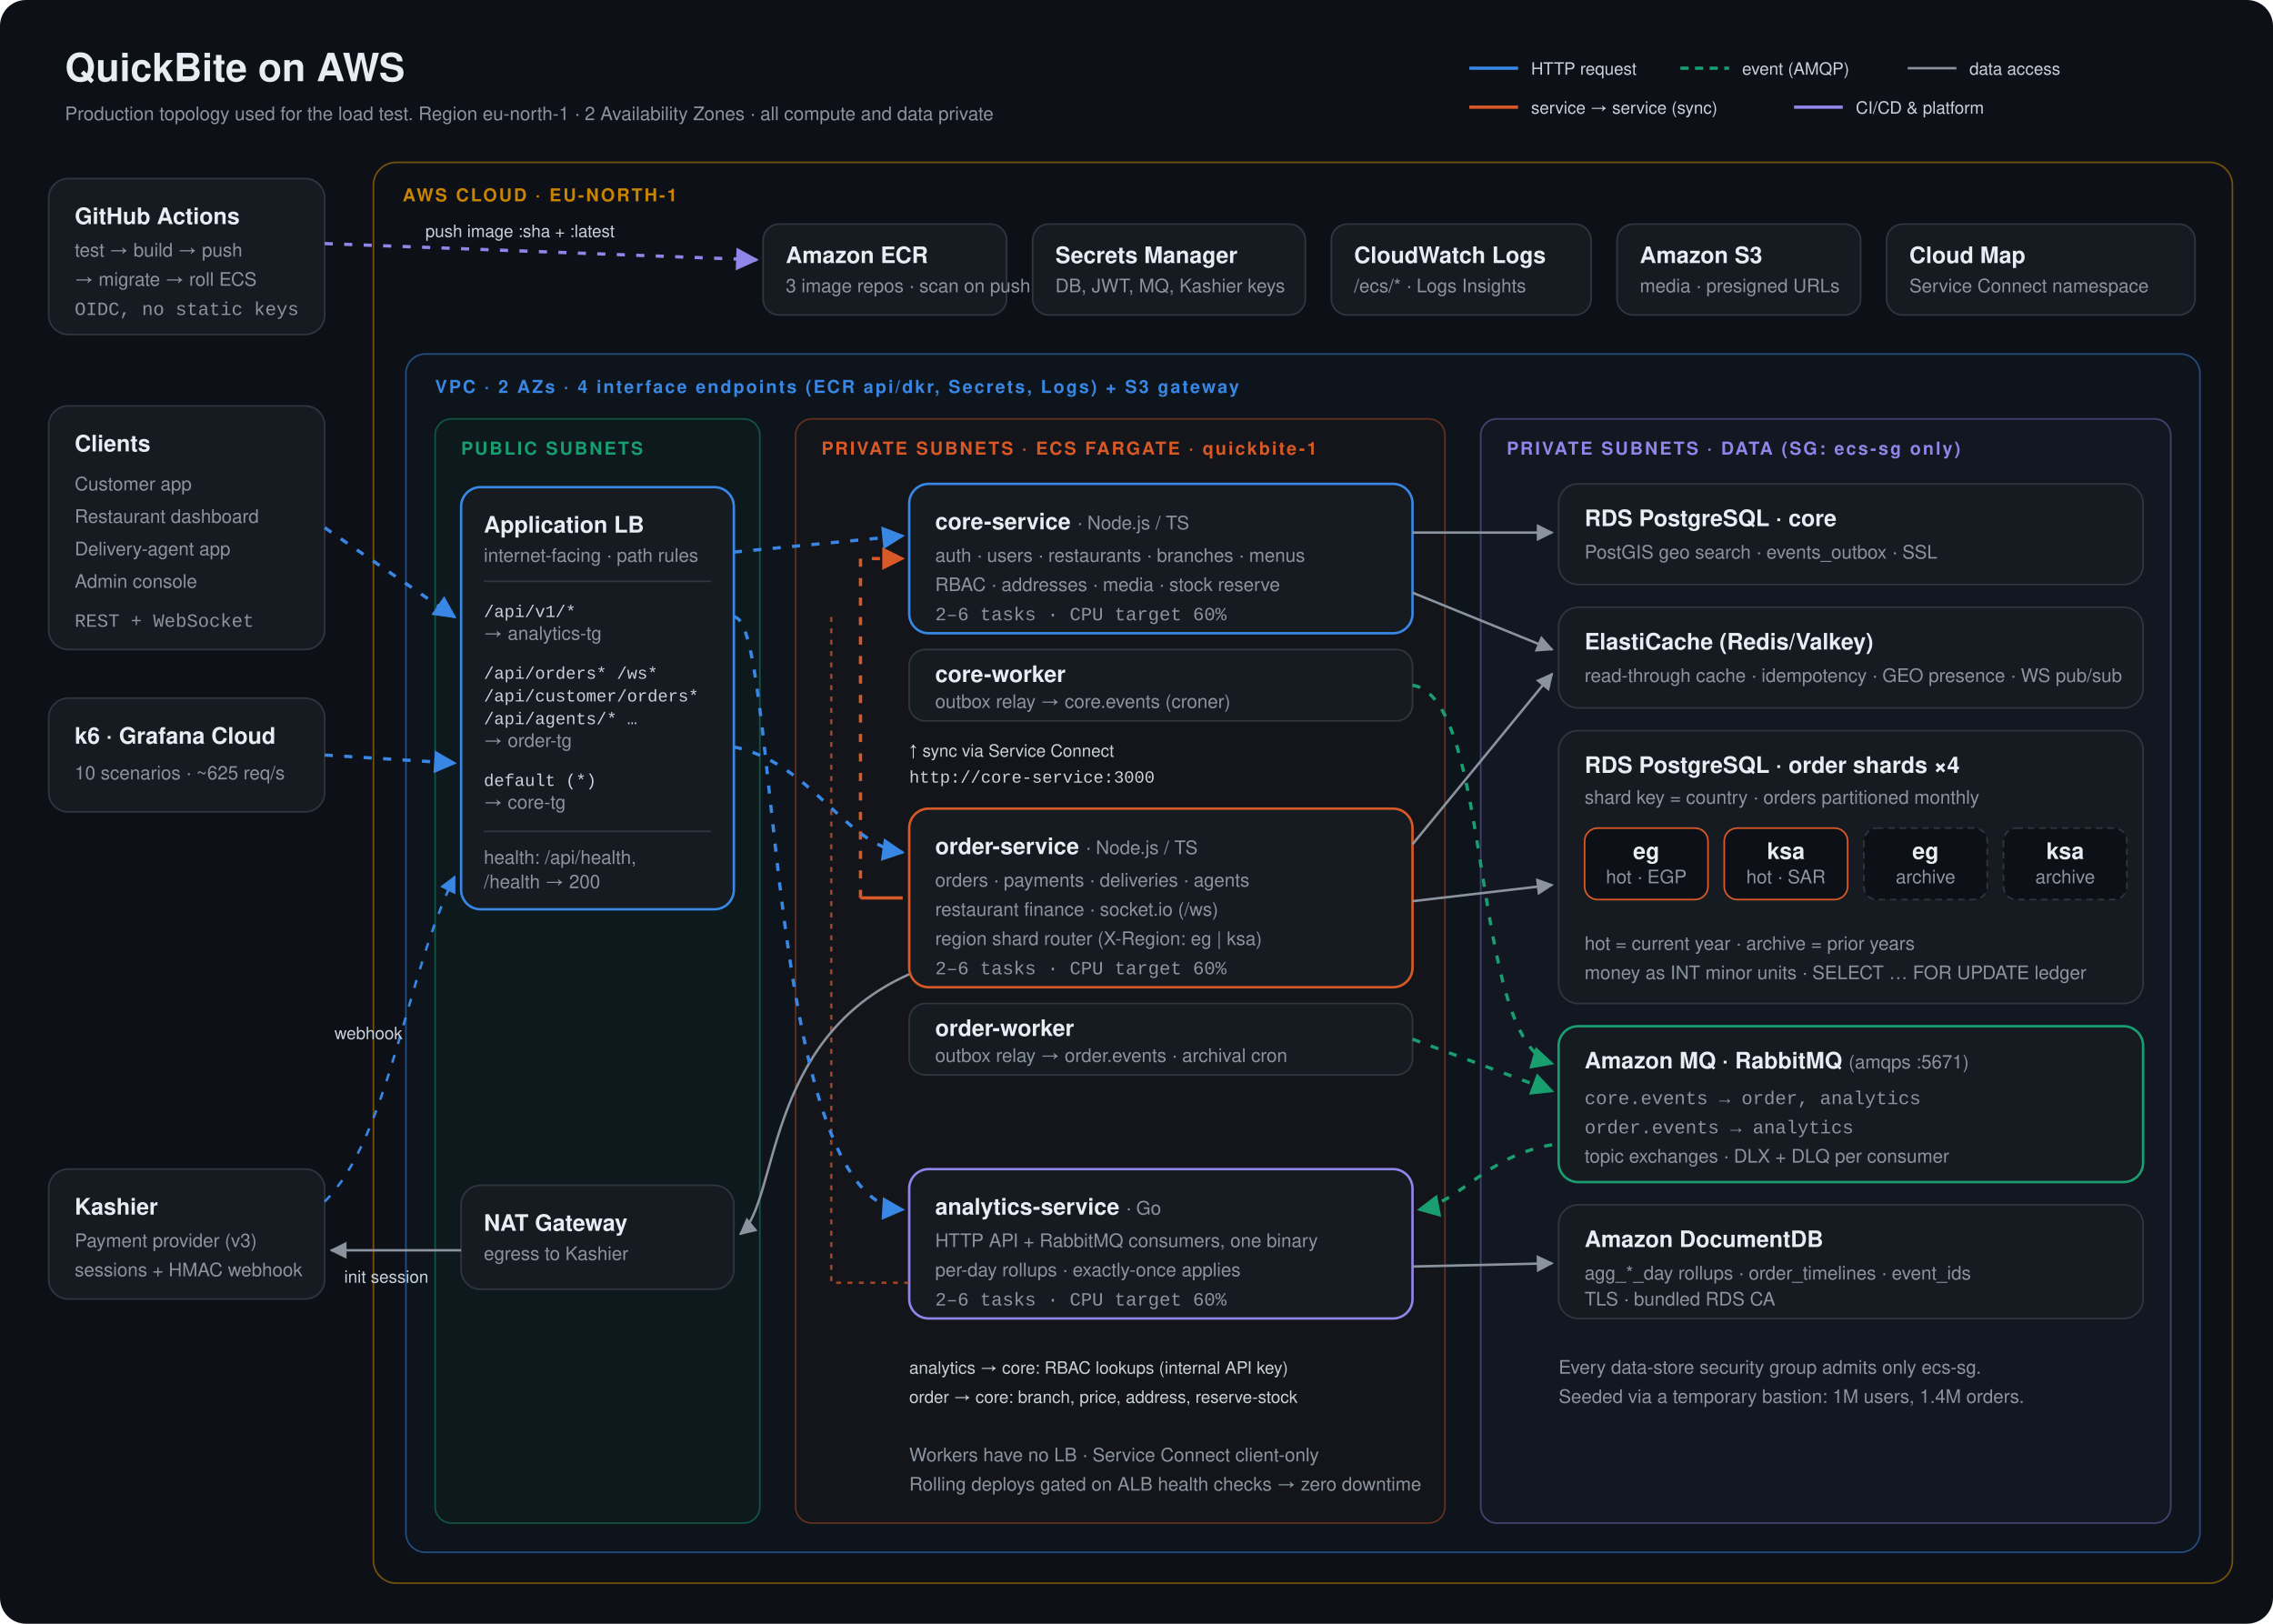
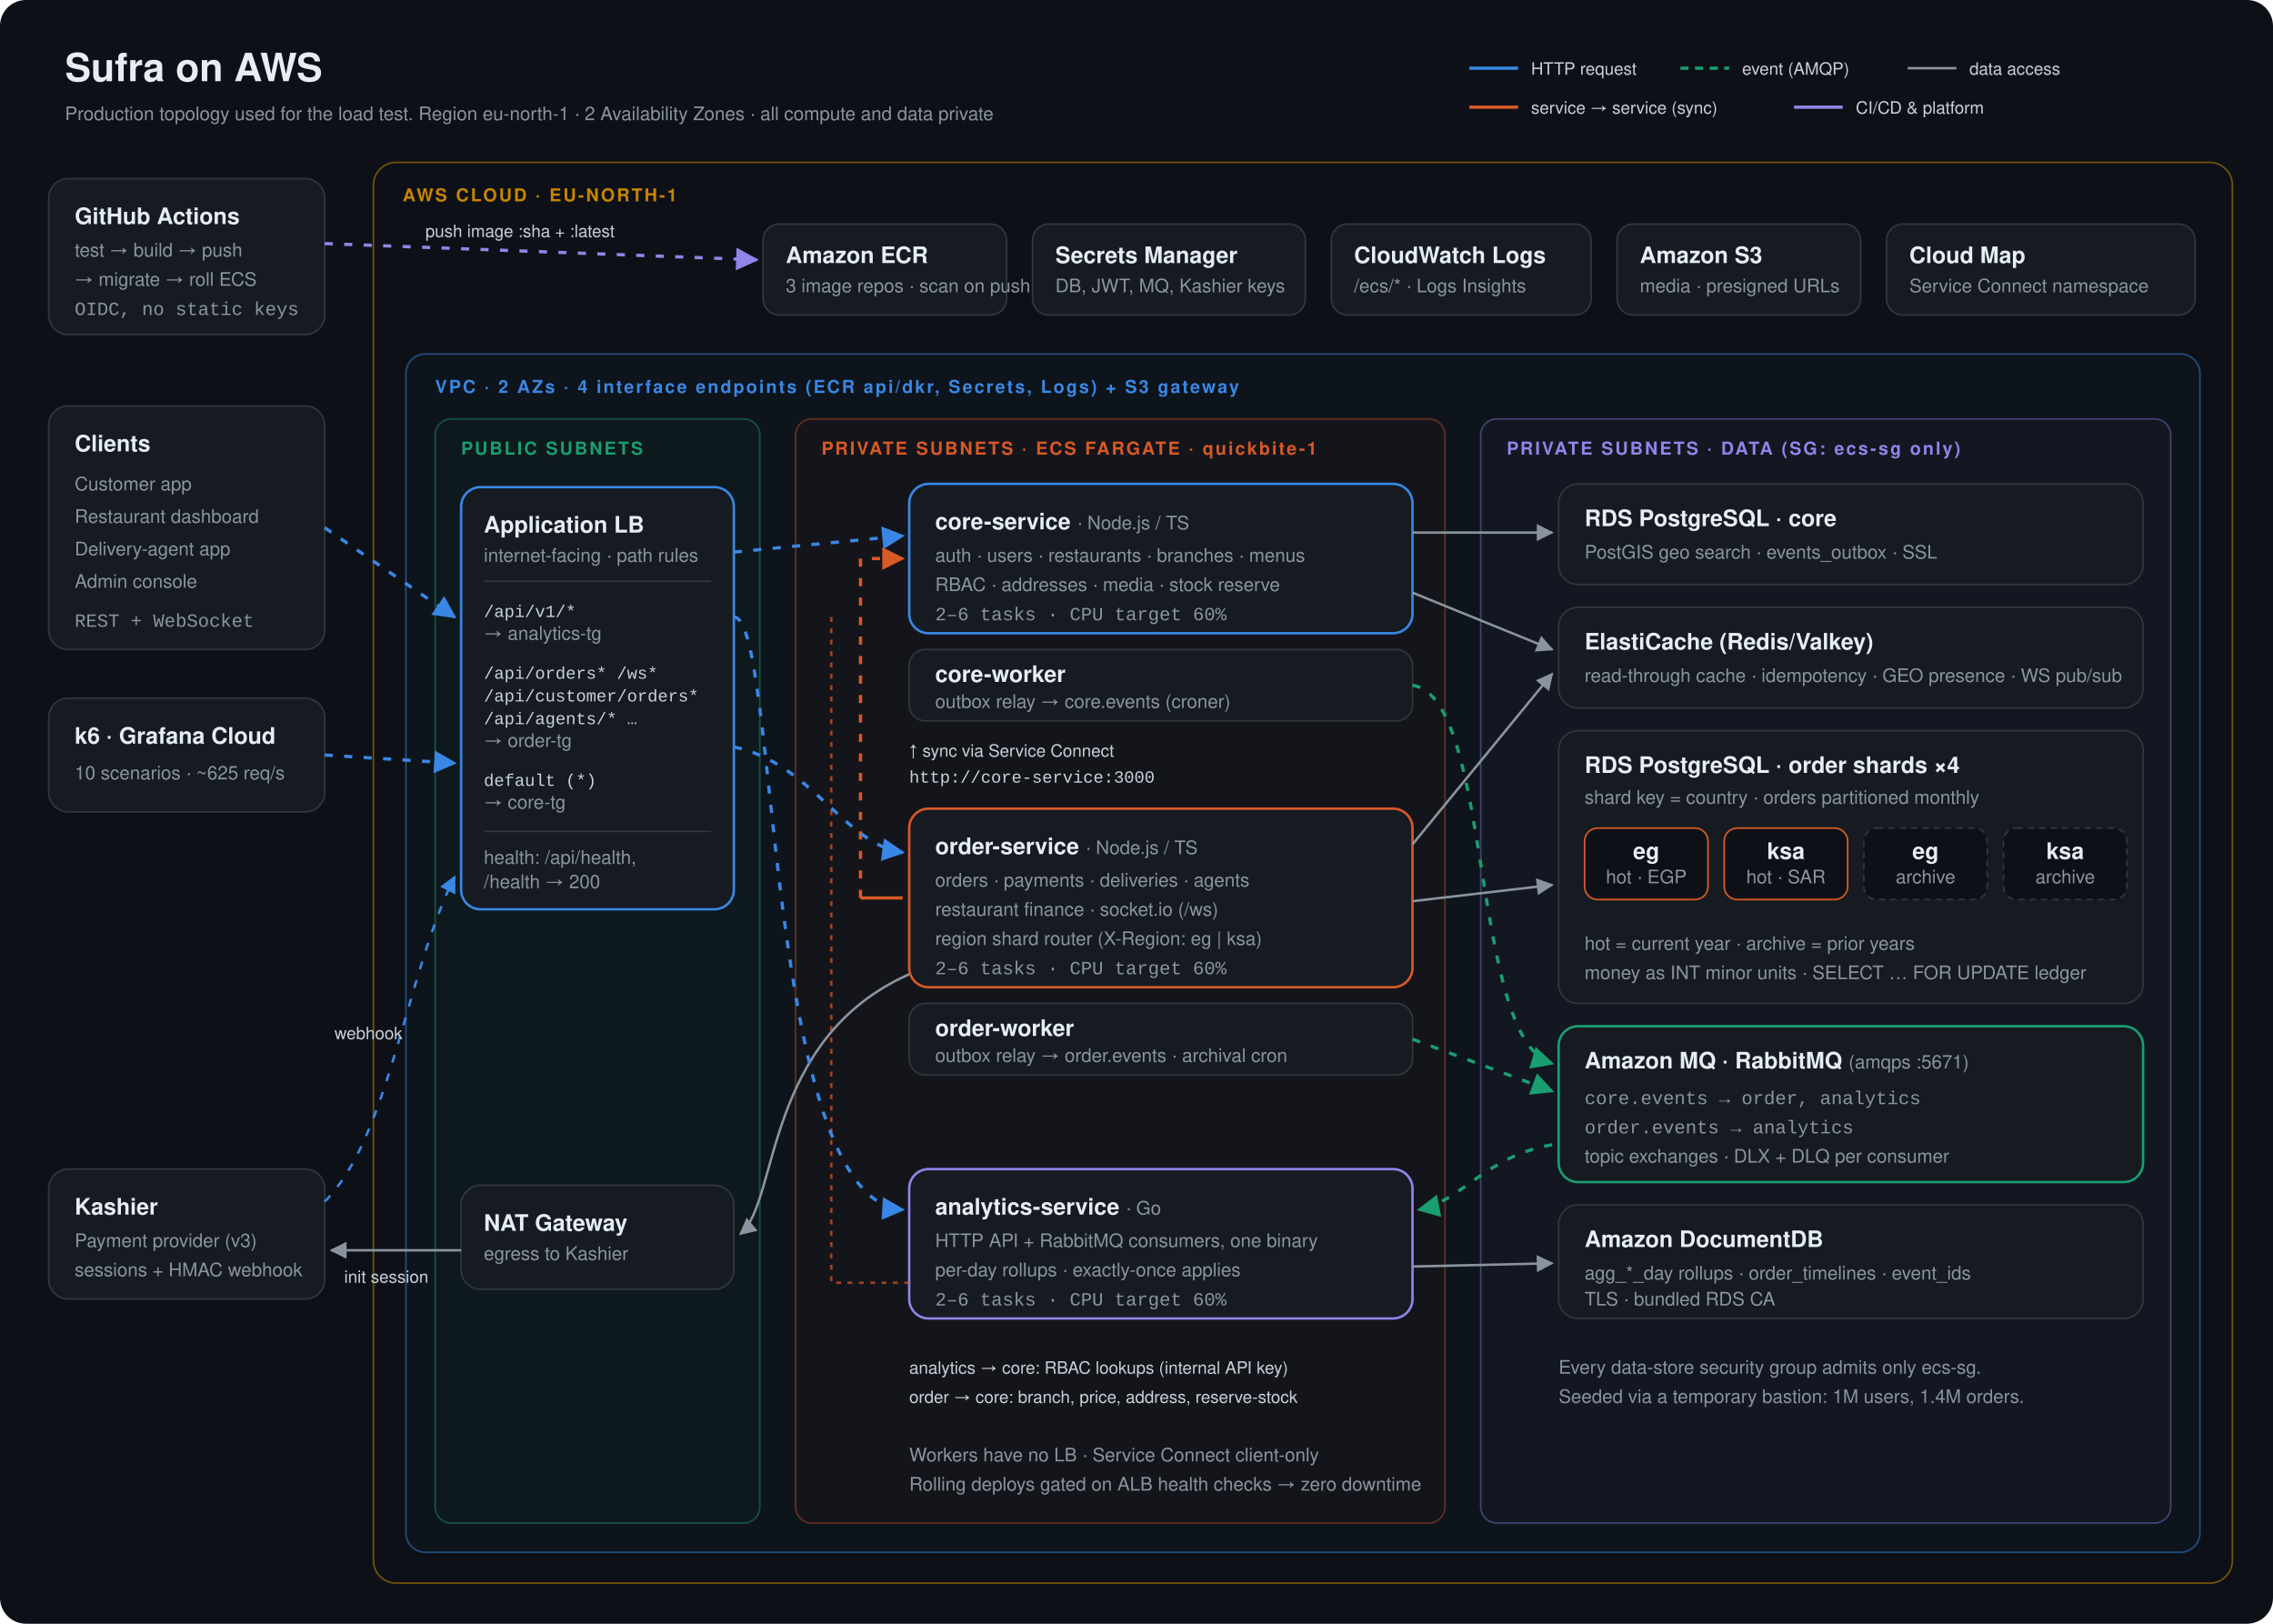
<svg xmlns="http://www.w3.org/2000/svg" width="1400" height="1000" viewBox="0 0 1400 1000" role="img" aria-labelledby="t d">
  <defs>
    <marker id="ah" viewBox="0 0 10 10" refX="9" refY="5" markerWidth="7" markerHeight="7" orient="auto-start-reverse">
      <path d="M0 0 L10 5 L0 10 z" fill="#8b949e" />
    </marker>
    <marker id="ahB" viewBox="0 0 10 10" refX="9" refY="5" markerWidth="7" markerHeight="7" orient="auto-start-reverse">
      <path d="M0 0 L10 5 L0 10 z" fill="#3987e5" />
    </marker>
    <marker id="ahO" viewBox="0 0 10 10" refX="9" refY="5" markerWidth="7" markerHeight="7" orient="auto-start-reverse">
      <path d="M0 0 L10 5 L0 10 z" fill="#d95926" />
    </marker>
    <marker id="ahV" viewBox="0 0 10 10" refX="9" refY="5" markerWidth="7" markerHeight="7" orient="auto-start-reverse">
      <path d="M0 0 L10 5 L0 10 z" fill="#9085e9" />
    </marker>
    <marker id="ahA" viewBox="0 0 10 10" refX="9" refY="5" markerWidth="7" markerHeight="7" orient="auto-start-reverse">
      <path d="M0 0 L10 5 L0 10 z" fill="#199e70" />
    </marker>
    <style>
      text{font-family:-apple-system,BlinkMacSystemFont,"Segoe UI",Helvetica,Arial,sans-serif}
      .mono{font-family:ui-monospace,SFMono-Regular,Consolas,"Liberation Mono",monospace}
      .h{fill:#e6edf3;font-size:14px;font-weight:700}
      .s{fill:#8b949e;font-size:11.5px}
      .lbl{fill:#8b949e;font-size:11px;font-weight:600;letter-spacing:1.2px}
      .edge{fill:#c9d1d9;font-size:10.5px}
      .card{fill:#161b22;stroke:#30363d;stroke-width:1}
      .flow{stroke-dasharray:5 7;animation:dash 1.2s linear infinite}
      .flow.slow{animation-duration:2.2s}
      @keyframes dash{to{stroke-dashoffset:-24}}
      @media (prefers-reduced-motion: reduce){.flow{animation:none}}
    </style>
  </defs>
  <rect width="1400" height="1000" rx="16" fill="#0d1117" />
-   <text x="40" y="50" fill="#e6edf3" font-size="24" font-weight="800">QuickBite on AWS</text>
+   <text x="40" y="50" fill="#e6edf3" font-size="24" font-weight="800">Sufra on AWS</text>
  <text x="40" y="74" class="s" font-size="13">Production topology used for the load test. Region eu-north-1 · 2 Availability Zones · all compute and data private</text>
  <g transform="translate(905 34)">
    <line x1="0" y1="8" x2="30" y2="8" stroke="#3987e5" stroke-width="2" />
    <text x="38" y="12" class="edge">HTTP request</text>
    <line x1="130" y1="8" x2="160" y2="8" stroke="#199e70" stroke-width="2" stroke-dasharray="5 4" />
    <text x="168" y="12" class="edge">event (AMQP)</text>
    <line x1="270" y1="8" x2="300" y2="8" stroke="#8b949e" stroke-width="1.5" />
    <text x="308" y="12" class="edge">data access</text>
    <line x1="0" y1="32" x2="30" y2="32" stroke="#d95926" stroke-width="2" />
    <text x="38" y="36" class="edge">service → service (sync)</text>
    <line x1="200" y1="32" x2="230" y2="32" stroke="#9085e9" stroke-width="2" />
    <text x="238" y="36" class="edge">CI/CD &amp; platform</text>
  </g>
  <g transform="translate(30 250)">
    <rect width="170" height="150" rx="12" class="card" />
    <text x="16" y="28" class="h">Clients</text>
    <text x="16" y="52" class="s">Customer app</text>
    <text x="16" y="72" class="s">Restaurant dashboard</text>
    <text x="16" y="92" class="s">Delivery-agent app</text>
    <text x="16" y="112" class="s">Admin console</text>
    <text x="16" y="136" class="s mono" font-size="10.5">REST + WebSocket</text>
  </g>
  <g transform="translate(30 430)">
    <rect width="170" height="70" rx="12" class="card" />
    <text x="16" y="28" class="h">k6 · Grafana Cloud</text>
    <text x="16" y="50" class="s">10 scenarios · ~625 req/s</text>
  </g>
  <g transform="translate(30 720)">
    <rect width="170" height="80" rx="12" class="card" />
    <text x="16" y="28" class="h">Kashier</text>
    <text x="16" y="48" class="s">Payment provider (v3)</text>
    <text x="16" y="66" class="s">sessions + HMAC webhook</text>
  </g>
  <g transform="translate(30 110)">
    <rect width="170" height="96" rx="12" class="card" stroke="#9085e9" />
    <text x="16" y="28" class="h">GitHub Actions</text>
    <text x="16" y="48" class="s">test → build → push</text>
    <text x="16" y="66" class="s">→ migrate → roll ECS</text>
    <text x="16" y="84" class="s mono" font-size="10.5">OIDC, no static keys</text>
  </g>
  <rect x="230" y="100" width="1145" height="875" rx="14" fill="none" stroke="#c98500" stroke-opacity="0.55" stroke-dasharray="2 0" />
  <text x="248" y="124" class="lbl" fill="#c98500" style="fill:#c98500">AWS CLOUD · EU-NORTH-1</text>
  <g transform="translate(470 138)">
    <rect width="150" height="56" rx="10" class="card" />
    <text x="14" y="24" class="h" font-size="13">Amazon ECR</text>
    <text x="14" y="42" class="s">3 image repos · scan on push</text>
  </g>
  <g transform="translate(636 138)">
    <rect width="168" height="56" rx="10" class="card" />
    <text x="14" y="24" class="h" font-size="13">Secrets Manager</text>
    <text x="14" y="42" class="s">DB, JWT, MQ, Kashier keys</text>
  </g>
  <g transform="translate(820 138)">
    <rect width="160" height="56" rx="10" class="card" />
    <text x="14" y="24" class="h" font-size="13">CloudWatch Logs</text>
    <text x="14" y="42" class="s">/ecs/* · Logs Insights</text>
  </g>
  <g transform="translate(996 138)">
    <rect width="150" height="56" rx="10" class="card" />
    <text x="14" y="24" class="h" font-size="13">Amazon S3</text>
    <text x="14" y="42" class="s">media · presigned URLs</text>
  </g>
  <g transform="translate(1162 138)">
    <rect width="190" height="56" rx="10" class="card" />
    <text x="14" y="24" class="h" font-size="13">Cloud Map</text>
    <text x="14" y="42" class="s">Service Connect namespace</text>
  </g>
  <rect x="250" y="218" width="1105" height="738" rx="12" fill="#3987e5" fill-opacity="0.025" stroke="#3987e5" stroke-opacity="0.5" />
  <text x="268" y="242" class="lbl" style="fill:#3987e5">VPC · 2 AZs · 4 interface endpoints (ECR api/dkr, Secrets, Logs) + S3 gateway</text>
  <rect x="268" y="258" width="200" height="680" rx="10" fill="#199e70" fill-opacity="0.04" stroke="#199e70" stroke-opacity="0.45" />
  <text x="284" y="280" class="lbl" style="fill:#199e70">PUBLIC SUBNETS</text>
  <g transform="translate(284 300)">
    <rect width="168" height="260" rx="12" fill="#161b22" stroke="#3987e5" stroke-width="1.5" />
    <text x="14" y="28" class="h">Application LB</text>
    <text x="14" y="46" class="s">internet-facing · path rules</text>
    <line x1="14" y1="58" x2="154" y2="58" stroke="#30363d" />
    <text x="14" y="80" class="edge mono" font-size="10">/api/v1/*</text>
    <text x="14" y="94" class="s" font-size="10.5">→ analytics-tg</text>
    <text x="14" y="118" class="edge mono" font-size="10">/api/orders*  /ws*</text>
    <text x="14" y="132" class="edge mono" font-size="10">/api/customer/orders*</text>
    <text x="14" y="146" class="edge mono" font-size="10">/api/agents/* …</text>
    <text x="14" y="160" class="s" font-size="10.5">→ order-tg</text>
    <text x="14" y="184" class="edge mono" font-size="10">default (*)</text>
    <text x="14" y="198" class="s" font-size="10.5">→ core-tg</text>
    <line x1="14" y1="212" x2="154" y2="212" stroke="#30363d" />
    <text x="14" y="232" class="s" font-size="10.5">health: /api/health,</text>
    <text x="14" y="247" class="s" font-size="10.5">/health → 200</text>
  </g>
  <g transform="translate(284 730)">
    <rect width="168" height="64" rx="12" class="card" />
    <text x="14" y="28" class="h">NAT Gateway</text>
    <text x="14" y="46" class="s">egress to Kashier</text>
  </g>
  <rect x="490" y="258" width="400" height="680" rx="10" fill="#d95926" fill-opacity="0.03" stroke="#d95926" stroke-opacity="0.4" />
  <text x="506" y="280" class="lbl" style="fill:#d95926">PRIVATE SUBNETS · ECS FARGATE · quickbite-1</text>
  <g transform="translate(560 298)">
    <rect width="310" height="92" rx="12" fill="#161b22" stroke="#3987e5" stroke-width="1.5" />
    <text x="16" y="28" class="h">core-service <tspan class="s" font-weight="400">· Node.js / TS</tspan>
    </text>
    <text x="16" y="48" class="s">auth · users · restaurants · branches · menus</text>
    <text x="16" y="66" class="s">RBAC · addresses · media · stock reserve</text>
    <text x="16" y="84" class="s mono" font-size="10.5">2–6 tasks · CPU target 60%</text>
  </g>
  <g transform="translate(560 400)">
    <rect width="310" height="44" rx="10" class="card" />
    <text x="16" y="20" class="h" font-size="12.5">core-worker</text>
    <text x="16" y="36" class="s">outbox relay → core.events (croner)</text>
  </g>
  <g transform="translate(560 498)">
    <rect width="310" height="110" rx="12" fill="#161b22" stroke="#d95926" stroke-width="1.5" />
    <text x="16" y="28" class="h">order-service <tspan class="s" font-weight="400">· Node.js / TS</tspan>
    </text>
    <text x="16" y="48" class="s">orders · payments · deliveries · agents</text>
    <text x="16" y="66" class="s">restaurant finance · socket.io (/ws)</text>
    <text x="16" y="84" class="s">region shard router (X-Region: eg | ksa)</text>
    <text x="16" y="102" class="s mono" font-size="10.5">2–6 tasks · CPU target 60%</text>
  </g>
  <g transform="translate(560 618)">
    <rect width="310" height="44" rx="10" class="card" />
    <text x="16" y="20" class="h" font-size="12.5">order-worker</text>
    <text x="16" y="36" class="s">outbox relay → order.events · archival cron</text>
  </g>
  <g transform="translate(560 720)">
    <rect width="310" height="92" rx="12" fill="#161b22" stroke="#9085e9" stroke-width="1.5" />
    <text x="16" y="28" class="h">analytics-service <tspan class="s" font-weight="400">· Go</tspan>
    </text>
    <text x="16" y="48" class="s">HTTP API + RabbitMQ consumers, one binary</text>
    <text x="16" y="66" class="s">per-day rollups · exactly-once applies</text>
    <text x="16" y="84" class="s mono" font-size="10.5">2–6 tasks · CPU target 60%</text>
  </g>
  <path d="M530 553 L530 344 L556 344" fill="none" stroke="#d95926" stroke-width="2" marker-end="url(#ahO)" class="flow" />
  <text x="560" y="466" class="edge">↑ sync via Service Connect</text>
  <text x="560" y="482" class="edge mono" font-size="10">http://core-service:3000</text>
  <path d="M556 553 L530 553" fill="none" stroke="#d95926" stroke-width="2" />
  <path d="M560 790 L512 790 L512 380" fill="none" stroke="#d95926" stroke-width="1.5" stroke-dasharray="3 4" opacity="0.7" />
  <text x="560" y="846" class="edge">analytics → core: RBAC lookups (internal API key)</text>
  <text x="560" y="864" class="edge">order → core: branch, price, address, reserve-stock</text>
  <text x="560" y="900" class="s">Workers have no LB · Service Connect client-only</text>
  <text x="560" y="918" class="s">Rolling deploys gated on ALB health checks → zero downtime</text>
  <rect x="912" y="258" width="425" height="680" rx="10" fill="#9085e9" fill-opacity="0.03" stroke="#9085e9" stroke-opacity="0.4" />
  <text x="928" y="280" class="lbl" style="fill:#9085e9">PRIVATE SUBNETS · DATA (SG: ecs-sg only)</text>
  <g transform="translate(960 298)">
    <rect width="360" height="62" rx="12" class="card" />
    <text x="16" y="26" class="h">RDS PostgreSQL · core</text>
    <text x="16" y="46" class="s">PostGIS geo search · events_outbox · SSL</text>
  </g>
  <g transform="translate(960 374)">
    <rect width="360" height="62" rx="12" class="card" />
    <text x="16" y="26" class="h">ElastiCache (Redis/Valkey)</text>
    <text x="16" y="46" class="s">read-through cache · idempotency · GEO presence · WS pub/sub</text>
  </g>
  <g transform="translate(960 450)">
    <rect width="360" height="168" rx="12" class="card" />
    <text x="16" y="26" class="h">RDS PostgreSQL · order shards ×4</text>
    <text x="16" y="45" class="s">shard key = country · orders partitioned monthly</text>
    <g transform="translate(16 60)">
      <rect width="76" height="44" rx="8" fill="#0d1117" stroke="#d95926" />
      <text x="38" y="19" text-anchor="middle" class="h" font-size="12">eg</text>
      <text x="38" y="34" text-anchor="middle" class="s" font-size="10">hot · EGP</text>
      <rect x="86" width="76" height="44" rx="8" fill="#0d1117" stroke="#d95926" />
      <text x="124" y="19" text-anchor="middle" class="h" font-size="12">ksa</text>
      <text x="124" y="34" text-anchor="middle" class="s" font-size="10">hot · SAR</text>
      <rect x="172" width="76" height="44" rx="8" fill="#0d1117" stroke="#30363d" stroke-dasharray="4 3" />
      <text x="210" y="19" text-anchor="middle" class="h" font-size="12">eg</text>
      <text x="210" y="34" text-anchor="middle" class="s" font-size="10">archive</text>
      <rect x="258" width="76" height="44" rx="8" fill="#0d1117" stroke="#30363d" stroke-dasharray="4 3" />
      <text x="296" y="19" text-anchor="middle" class="h" font-size="12">ksa</text>
      <text x="296" y="34" text-anchor="middle" class="s" font-size="10">archive</text>
    </g>
    <text x="16" y="135" class="s">hot = current year · archive = prior years</text>
    <text x="16" y="153" class="s">money as INT minor units · SELECT … FOR UPDATE ledger</text>
  </g>
  <g transform="translate(960 632)">
    <rect width="360" height="96" rx="12" fill="#161b22" stroke="#199e70" stroke-width="1.5" />
    <text x="16" y="26" class="h">Amazon MQ · RabbitMQ <tspan class="s" font-weight="400">(amqps :5671)</tspan>
    </text>
    <text x="16" y="48" class="s mono" font-size="10.5">core.events  → order, analytics</text>
    <text x="16" y="66" class="s mono" font-size="10.5">order.events → analytics</text>
    <text x="16" y="84" class="s">topic exchanges · DLX + DLQ per consumer</text>
  </g>
  <g transform="translate(960 742)">
    <rect width="360" height="70" rx="12" class="card" />
    <text x="16" y="26" class="h">Amazon DocumentDB</text>
    <text x="16" y="46" class="s">agg_*_day rollups · order_timelines · event_ids</text>
    <text x="16" y="62" class="s">TLS · bundled RDS CA</text>
  </g>
  <text x="960" y="846" class="s">Every data-store security group admits only ecs-sg.</text>
  <text x="960" y="864" class="s">Seeded via a temporary bastion: 1M users, 1.4M orders.</text>
  <path d="M200 325 L280 380" fill="none" stroke="#3987e5" stroke-width="2" marker-end="url(#ahB)" class="flow" />
  <path d="M200 465 L280 470" fill="none" stroke="#3987e5" stroke-width="2" marker-end="url(#ahB)" class="flow" />
  <path d="M200 740 C240 700 250 600 280 540" fill="none" stroke="#3987e5" stroke-width="1.5" marker-end="url(#ahB)" class="flow slow" />
  <text x="206" y="640" class="edge">webhook</text>
  <path d="M284 770 L204 770" fill="none" stroke="#8b949e" stroke-width="1.5" marker-end="url(#ah)" />
  <text x="212" y="790" class="edge">init session</text>
  <path d="M560 600 C470 640 480 740 456 760" fill="none" stroke="#8b949e" stroke-width="1.5" marker-end="url(#ah)" />
  <path d="M452 340 L556 330" fill="none" stroke="#3987e5" stroke-width="2" marker-end="url(#ahB)" class="flow" />
  <path d="M452 460 C500 470 520 520 556 525" fill="none" stroke="#3987e5" stroke-width="2" marker-end="url(#ahB)" class="flow" />
  <path d="M452 380 C480 380 470 740 556 745" fill="none" stroke="#3987e5" stroke-width="2" marker-end="url(#ahB)" class="flow" />
  <path d="M870 328 L956 328" fill="none" stroke="#8b949e" stroke-width="1.5" marker-end="url(#ah)" />
  <path d="M870 365 L956 400" fill="none" stroke="#8b949e" stroke-width="1.5" marker-end="url(#ah)" />
  <path d="M870 520 L956 415" fill="none" stroke="#8b949e" stroke-width="1.5" marker-end="url(#ah)" />
  <path d="M870 555 L956 545" fill="none" stroke="#8b949e" stroke-width="1.5" marker-end="url(#ah)" />
  <path d="M870 780 L956 778" fill="none" stroke="#8b949e" stroke-width="1.5" marker-end="url(#ah)" />
  <path d="M870 422 C920 430 905 640 956 655" fill="none" stroke="#199e70" stroke-width="2" marker-end="url(#ahA)" class="flow" />
  <path d="M870 640 L956 672" fill="none" stroke="#199e70" stroke-width="2" marker-end="url(#ahA)" class="flow" />
  <path d="M956 705 C915 712 900 740 874 745" fill="none" stroke="#199e70" stroke-width="2" marker-end="url(#ahA)" class="flow" />
  <path d="M200 150 L466 160" fill="none" stroke="#9085e9" stroke-width="2" marker-end="url(#ahV)" class="flow slow" />
  <text x="262" y="146" class="edge">push image :sha + :latest</text>
</svg>
